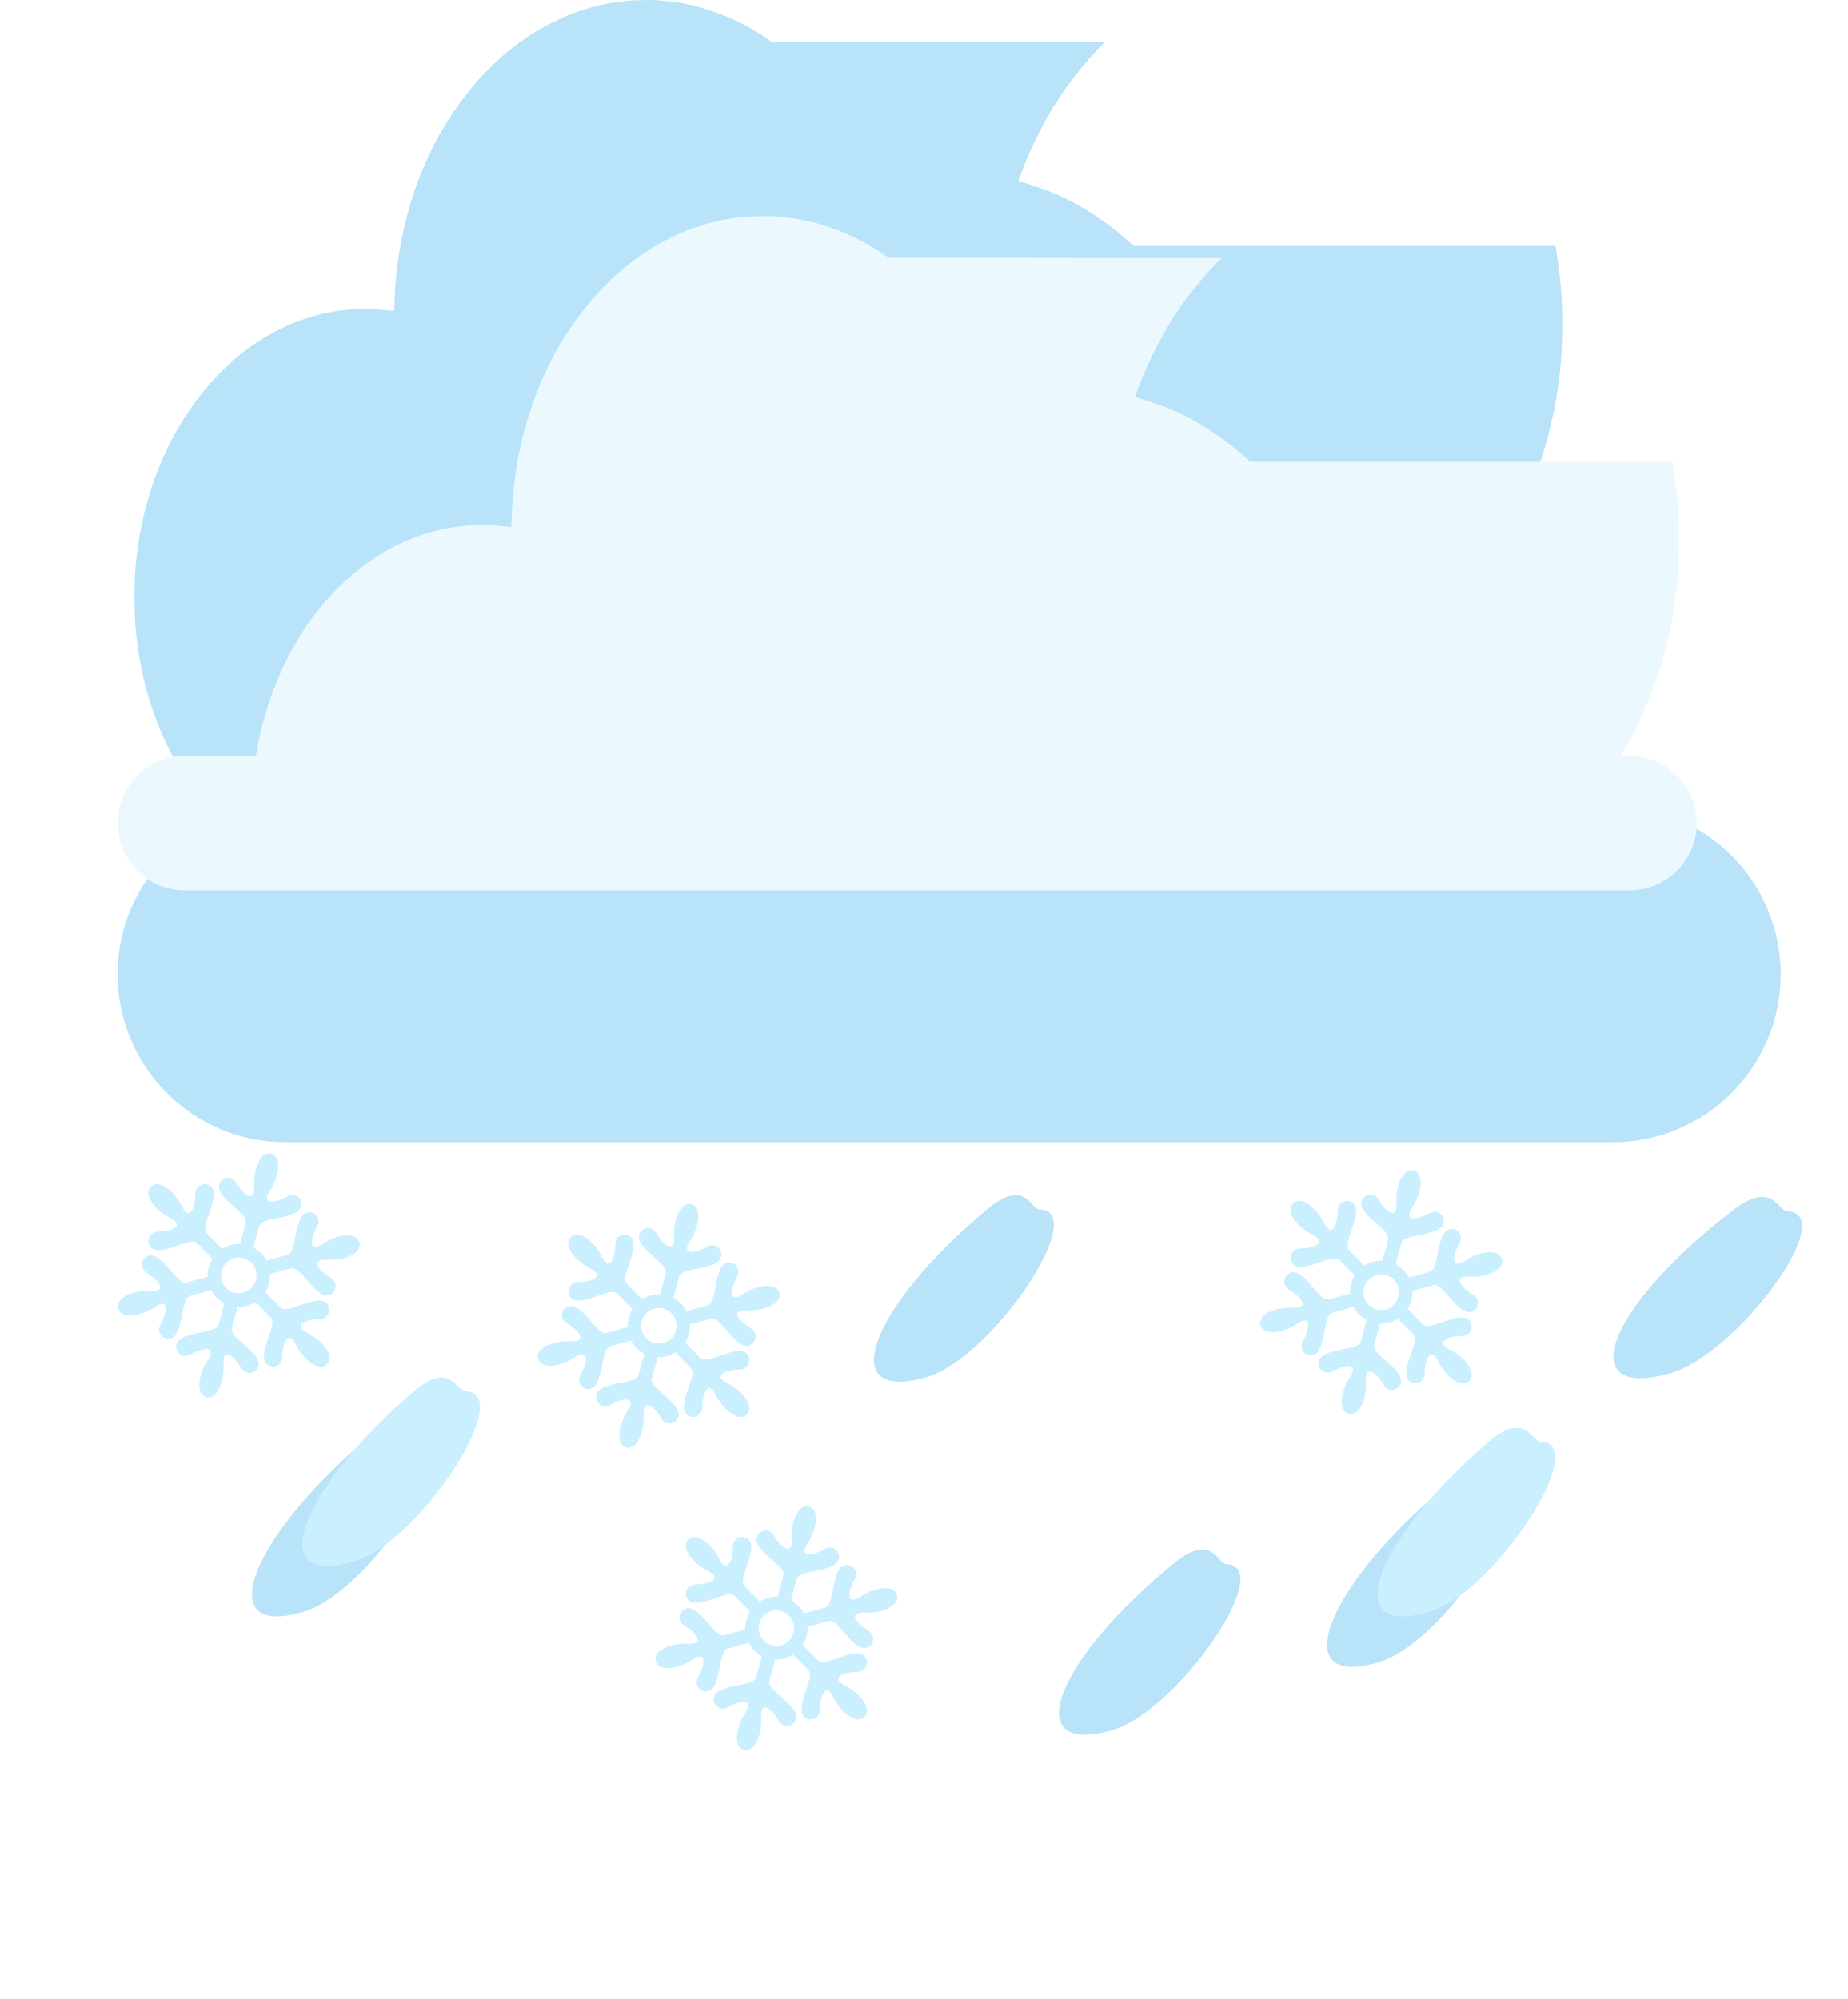
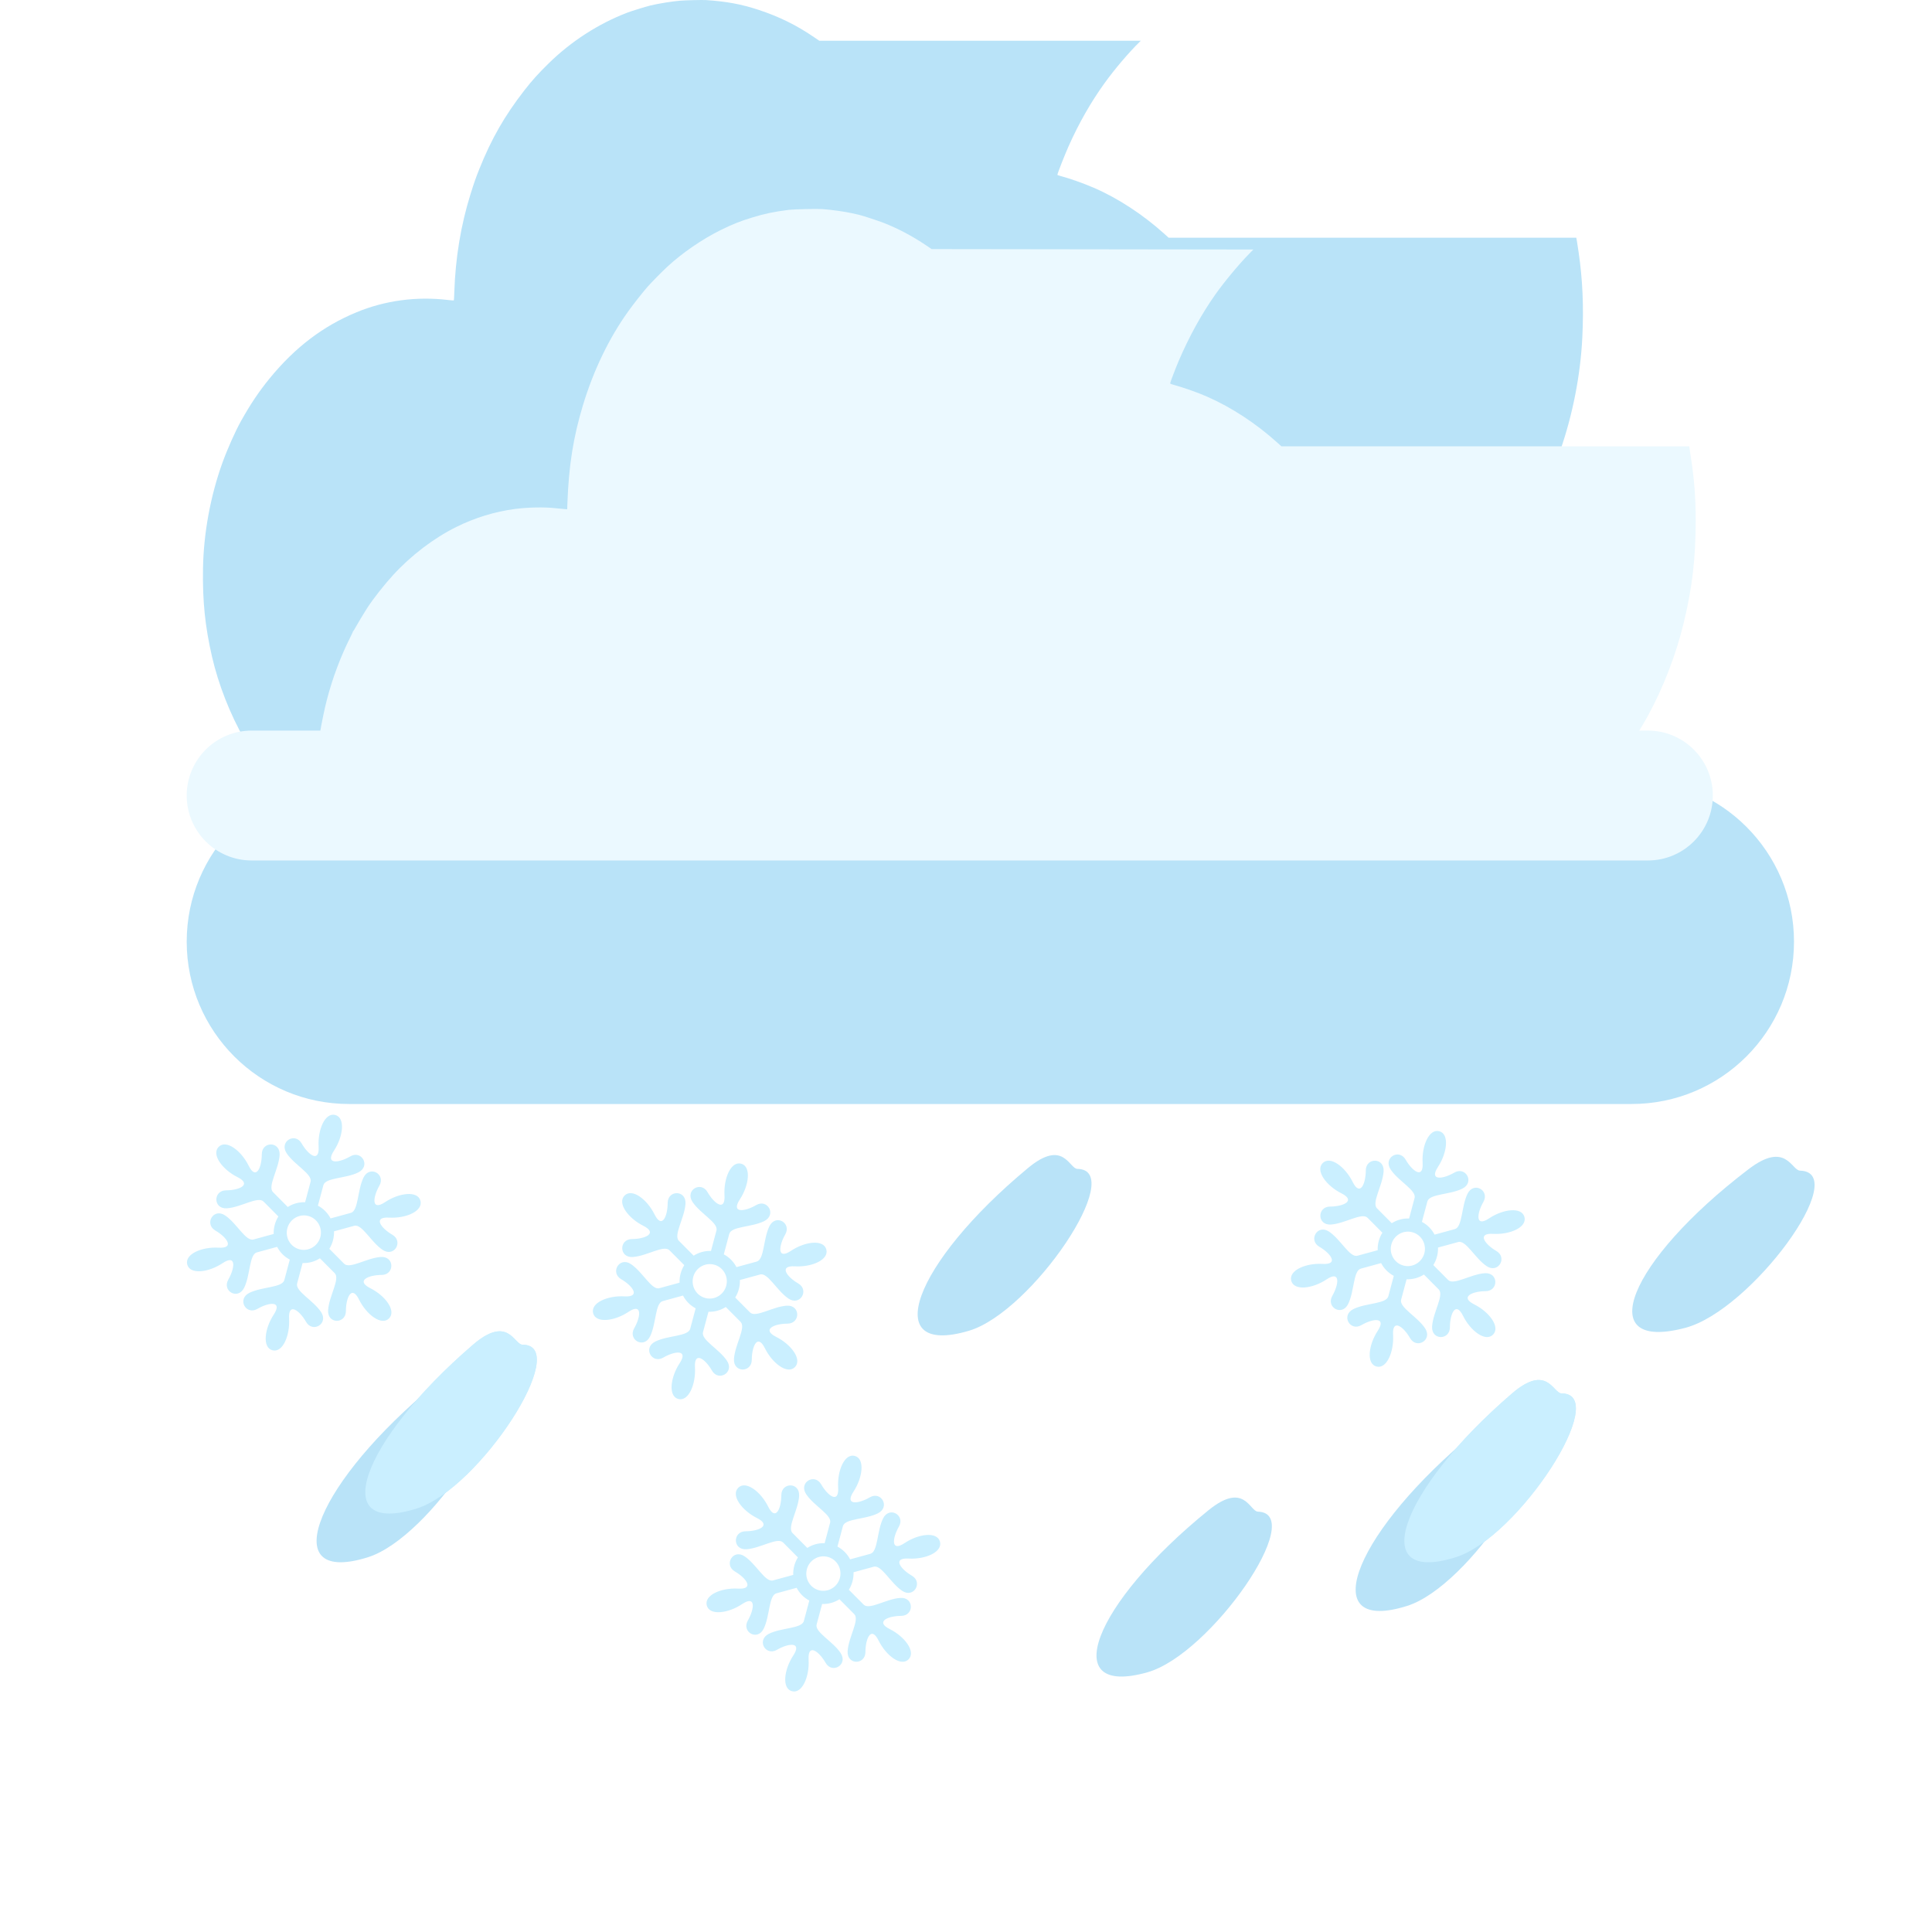
- <svg xmlns="http://www.w3.org/2000/svg" width="110" height="119" viewBox="0 0 110 119" fill="none">
+ <svg xmlns="http://www.w3.org/2000/svg" width="100" height="100" viewBox="0 0 110 119" fill="none">
  <g clip-path="url(#clip0_27_44)">
    <path fill-rule="evenodd" clip-rule="evenodd" d="M40.706 20.599C41.868 20.661 42.726 20.789 43.69 21.045C44.869 21.358 45.867 21.754 46.867 22.306L47.173 22.474L56.347 22.474L65.521 22.475L65.454 22.528C64.823 23.03 64.038 23.776 63.458 24.426C62.677 25.301 61.995 26.267 61.401 27.34C61.18 27.739 60.762 28.602 60.762 28.659C60.762 28.668 60.834 28.69 60.921 28.709C61.45 28.821 62.224 29.042 62.839 29.255C64.183 29.722 65.623 30.48 66.826 31.353L67.112 31.56H78.743H90.374L90.386 31.614C90.392 31.643 90.405 31.698 90.414 31.735C90.423 31.773 90.465 31.996 90.507 32.231C90.737 33.498 90.803 34.734 90.719 36.152C90.615 37.889 90.173 39.719 89.453 41.391C88.077 44.584 85.612 47.299 82.577 48.962C80.474 50.115 78.094 50.786 75.838 50.861C75.536 50.87 74.526 50.879 73.594 50.879L71.898 50.88L71.673 51.322C71.4 51.858 71.23 52.166 71.014 52.514C70.479 53.38 69.918 54.14 69.323 54.807C69.024 55.141 68.311 55.854 67.992 56.136C66.349 57.589 64.446 58.677 62.406 59.331C61.164 59.729 59.732 59.991 58.512 60.044C57.936 60.069 23.707 60.067 23.593 60.042C23.545 60.032 23.372 60.006 23.208 59.984C23.044 59.963 22.757 59.919 22.569 59.887C19.282 59.331 16.327 57.461 14.369 54.697C13.55 53.541 12.884 52.168 12.518 50.883C12.12 49.485 11.973 48.321 12.004 46.813C12.037 45.195 12.427 43.477 13.108 41.95C13.39 41.316 13.843 40.492 14.165 40.025C14.716 39.229 15.198 38.649 15.817 38.039C17.254 36.62 18.851 35.638 20.753 35.002C22.39 34.454 24.188 34.258 25.983 34.431C26.162 34.448 26.312 34.457 26.319 34.451C26.325 34.444 26.338 34.262 26.346 34.045C26.411 32.481 26.723 30.962 27.272 29.547C27.483 29.002 27.571 28.801 27.774 28.389C28.463 26.999 29.216 25.936 30.345 24.761C30.783 24.305 31.146 23.98 31.741 23.51C33.024 22.496 34.562 21.694 36.207 21.182C36.435 21.111 37.252 20.906 37.524 20.852C37.957 20.765 38.743 20.662 39.226 20.628C39.524 20.607 40.5 20.588 40.706 20.599Z" fill="#B9E3F8" />
    <path fill-rule="evenodd" clip-rule="evenodd" d="M40.903 19.006C41.474 19.041 42.199 19.123 42.624 19.201C42.767 19.227 42.949 19.261 43.029 19.276C43.233 19.313 44.077 19.538 44.422 19.646C45.217 19.896 46.065 20.259 46.823 20.672L47.153 20.852L56.332 20.862L65.512 20.872L65.264 21.076C64.683 21.554 63.856 22.358 63.344 22.944C62.555 23.846 61.854 24.873 61.25 26.012C61.096 26.303 60.799 26.925 60.769 27.023C60.757 27.062 60.767 27.068 60.944 27.108C61.585 27.252 62.355 27.473 62.902 27.668C64.279 28.16 65.67 28.898 66.882 29.78L67.112 29.948H78.748H90.385L90.463 30.361C90.674 31.47 90.754 32.287 90.754 33.345C90.754 35.115 90.564 36.438 90.073 38.086C89.634 39.561 88.891 41.113 87.999 42.419C86.696 44.327 85 45.919 83.015 47.099C82.666 47.306 81.865 47.722 81.496 47.887C79.983 48.564 78.482 48.977 76.828 49.17C76.35 49.226 75.852 49.247 75.033 49.248C74.641 49.248 73.773 49.254 73.104 49.261L71.888 49.274L71.714 49.626C71.363 50.335 71.139 50.726 70.698 51.396C70.042 52.394 69.482 53.073 68.572 53.976C67.803 54.738 66.985 55.394 66.072 55.981C63.861 57.401 61.495 58.187 58.748 58.415C58.33 58.449 23.635 58.452 23.567 58.417C23.541 58.404 23.399 58.38 23.251 58.362C20.833 58.081 18.509 57.081 16.643 55.519C16.165 55.12 15.486 54.451 15.116 54.015L12.529 49.22C12.296 48.407 12.066 46.758 12.066 46.758C12.066 46.758 12.033 44.742 12.067 44.423C12.108 44.036 12.201 43.384 12.254 43.12C12.325 42.758 12.515 42.023 12.627 41.673C12.958 40.643 13.408 39.669 13.986 38.738C14.064 38.612 14.127 38.501 14.127 38.489C14.127 38.479 14.135 38.469 14.144 38.469C14.153 38.469 14.2 38.409 14.249 38.334C14.338 38.199 14.79 37.59 14.937 37.409C15.297 36.964 15.905 36.339 16.421 35.884C17.445 34.98 18.741 34.183 20.017 33.671C21.087 33.242 22.229 32.959 23.376 32.838C24.099 32.762 25.012 32.746 25.636 32.799C25.826 32.815 26.065 32.834 26.167 32.84L26.352 32.852L26.364 32.582C26.442 30.843 26.704 29.509 27.261 28.032C27.868 26.419 28.748 24.949 29.846 23.712C30.13 23.392 30.648 22.86 30.922 22.607C31.158 22.389 31.747 21.905 32.074 21.661C32.924 21.026 34.056 20.397 35.103 19.979C35.804 19.698 36.221 19.565 36.952 19.385C37.657 19.213 38.134 19.133 39 19.042C39.273 19.014 40.614 18.988 40.903 19.006Z" fill="#EBF9FF" />
    <path fill-rule="evenodd" clip-rule="evenodd" d="M38.983 0.004C40.237 0.087 41.163 0.258 42.203 0.6C43.476 1.018 44.553 1.546 45.632 2.284L45.962 2.509L55.864 2.509L65.766 2.509L65.694 2.581C65.012 3.251 64.165 4.248 63.539 5.115C62.696 6.283 61.959 7.574 61.319 9.007C61.081 9.54 60.629 10.692 60.629 10.768C60.629 10.78 60.706 10.81 60.801 10.835C61.371 10.985 62.207 11.279 62.871 11.565C64.321 12.188 65.876 13.2 67.174 14.366L67.483 14.643H80.036H92.59L92.603 14.714C92.609 14.753 92.623 14.826 92.633 14.876C92.642 14.926 92.688 15.225 92.734 15.539C92.981 17.23 93.053 18.881 92.962 20.774C92.85 23.095 92.373 25.538 91.595 27.771C90.111 32.035 87.449 35.66 84.174 37.883C81.905 39.422 79.335 40.318 76.9 40.417C76.575 40.431 75.485 40.442 74.479 40.442L72.648 40.443L72.405 41.034C72.111 41.749 71.927 42.161 71.695 42.625C71.117 43.782 70.511 44.797 69.869 45.688C69.547 46.134 68.776 47.086 68.433 47.462C66.659 49.403 64.606 50.856 62.404 51.729C61.063 52.26 59.518 52.61 58.201 52.681C57.579 52.714 20.635 52.712 20.512 52.679C20.461 52.665 20.274 52.63 20.097 52.601C19.92 52.573 19.61 52.514 19.408 52.472C15.859 51.73 12.67 49.232 10.557 45.541C9.673 43.996 8.954 42.163 8.559 40.448C8.13 38.58 7.971 37.026 8.004 35.013C8.04 32.851 8.461 30.556 9.195 28.517C9.5 27.671 9.99 26.57 10.337 25.948C10.931 24.884 11.452 24.109 12.119 23.294C13.671 21.4 15.394 20.088 17.447 19.239C19.214 18.507 21.155 18.245 23.093 18.477C23.285 18.5 23.447 18.511 23.454 18.503C23.461 18.494 23.475 18.25 23.484 17.961C23.553 15.872 23.891 13.843 24.483 11.953C24.711 11.226 24.805 10.957 25.026 10.407C25.768 8.551 26.581 7.131 27.8 5.562C28.273 4.954 28.664 4.52 29.306 3.892C30.692 2.537 32.351 1.467 34.127 0.783C34.373 0.688 35.254 0.414 35.548 0.342C36.016 0.226 36.864 0.088 37.385 0.043C37.707 0.015 38.76 -0.01 38.983 0.004Z" fill="#B9E3F8" />
    <path fill-rule="evenodd" clip-rule="evenodd" d="M46.14 12.877C46.756 12.924 47.539 13.034 47.998 13.138C48.152 13.173 48.348 13.218 48.435 13.238C48.654 13.288 49.565 13.588 49.938 13.732C50.796 14.066 51.711 14.55 52.529 15.103L52.885 15.343L62.793 15.356L72.7 15.369L72.433 15.641C71.805 16.28 70.913 17.354 70.36 18.136C69.509 19.341 68.752 20.712 68.1 22.233C67.934 22.622 67.614 23.453 67.581 23.584C67.568 23.636 67.58 23.643 67.77 23.697C68.462 23.89 69.293 24.185 69.883 24.446C71.37 25.102 72.871 26.088 74.178 27.266L74.427 27.49H86.987H99.546L99.63 28.042C99.858 29.522 99.944 30.613 99.944 32.026C99.945 34.39 99.74 36.156 99.209 38.358C98.735 40.328 97.933 42.401 96.971 44.144C95.564 46.692 93.734 48.819 91.591 50.394C91.214 50.671 90.35 51.226 89.951 51.447C88.319 52.351 86.698 52.902 84.914 53.16C84.398 53.235 83.861 53.263 82.976 53.264C82.553 53.264 81.616 53.272 80.894 53.282L79.582 53.299L79.394 53.769C79.015 54.716 78.773 55.239 78.298 56.133C77.589 57.465 76.985 58.372 76.002 59.578C75.173 60.596 74.29 61.472 73.305 62.255C70.918 64.152 68.365 65.201 65.4 65.506C64.949 65.552 27.502 65.556 27.428 65.51C27.401 65.492 27.248 65.459 27.088 65.436C24.478 65.059 21.969 63.724 19.955 61.639C19.44 61.106 18.707 60.212 18.308 59.63L15.515 53.227C15.264 52.14 15.016 49.938 15.016 49.938C15.016 49.938 14.98 47.246 15.016 46.821C15.061 46.304 15.162 45.433 15.218 45.08C15.296 44.596 15.5 43.615 15.621 43.149C15.978 41.772 16.464 40.472 17.088 39.228C17.172 39.06 17.24 38.911 17.24 38.897C17.24 38.882 17.248 38.87 17.258 38.87C17.268 38.87 17.319 38.789 17.372 38.69C17.468 38.508 17.956 37.696 18.114 37.454C18.503 36.859 19.159 36.024 19.716 35.417C20.821 34.21 22.221 33.145 23.597 32.462C24.752 31.889 25.985 31.511 27.223 31.349C28.003 31.247 28.989 31.226 29.662 31.297C29.867 31.318 30.125 31.343 30.235 31.352L30.435 31.369L30.448 31.008C30.531 28.684 30.815 26.903 31.415 24.931C32.071 22.777 33.021 20.814 34.206 19.163C34.512 18.735 35.072 18.024 35.367 17.686C35.622 17.395 36.258 16.749 36.611 16.422C37.528 15.574 38.75 14.735 39.879 14.176C40.636 13.802 41.086 13.624 41.875 13.384C42.636 13.153 43.151 13.046 44.085 12.926C44.38 12.888 45.827 12.854 46.14 12.877Z" fill="#EBF9FF" />
    <path d="M96 48H17C11.477 48 7 52.477 7 58C7 63.523 11.477 68 17 68H96C101.523 68 106 63.523 106 58C106 52.477 101.523 48 96 48Z" fill="#B9E3F8" />
    <path d="M97 45H11C8.791 45 7 46.791 7 49C7 51.209 8.791 53 11 53H97C99.209 53 101 51.209 101 49C101 46.791 99.209 45 97 45Z" fill="#EBF9FF" />
    <path fill-rule="evenodd" clip-rule="evenodd" d="M24.637 82.825C17.658 88.827 15.658 94.659 21.179 92.912C25.038 91.69 30.784 82.825 27.679 82.825C27.169 82.825 26.796 80.969 24.637 82.825Z" fill="#CAEFFF" />
    <path fill-rule="evenodd" clip-rule="evenodd" d="M21.637 85.825C14.658 91.827 12.658 97.659 18.179 95.912C22.038 94.69 27.784 85.825 24.679 85.825C24.169 85.825 23.796 83.969 21.637 85.825Z" fill="#B9E3F8" />
    <path fill-rule="evenodd" clip-rule="evenodd" d="M24.637 82.825C17.658 88.827 15.658 94.659 21.179 92.912C25.038 91.69 30.784 82.825 27.679 82.825C27.169 82.825 26.796 80.969 24.637 82.825Z" fill="#CAEFFF" />
    <path fill-rule="evenodd" clip-rule="evenodd" d="M88.637 85.825C81.658 91.827 79.658 97.659 85.179 95.912C89.038 94.69 94.784 85.825 91.679 85.825C91.169 85.825 90.796 83.969 88.637 85.825Z" fill="#CAEFFF" />
    <path fill-rule="evenodd" clip-rule="evenodd" d="M85.637 88.825C78.658 94.827 76.658 100.659 82.179 98.912C86.038 97.69 91.784 88.825 88.679 88.825C88.169 88.825 87.796 86.969 85.637 88.825Z" fill="#B9E3F8" />
    <path fill-rule="evenodd" clip-rule="evenodd" d="M88.637 85.825C81.658 91.827 79.658 97.659 85.179 95.912C89.038 94.69 94.784 85.825 91.679 85.825C91.169 85.825 90.796 83.969 88.637 85.825Z" fill="#CAEFFF" />
    <path d="M8.959 76.849C9.99 76.908 9.465 76.199 8.765 75.794C8.066 75.388 8.645 74.378 9.365 74.863C10.086 75.347 10.638 76.475 11.111 76.346C11.49 76.242 12.121 76.07 12.358 76.005C12.351 75.82 12.371 75.632 12.422 75.444C12.472 75.257 12.548 75.083 12.646 74.927C12.473 74.752 12.012 74.288 11.735 74.01C11.389 73.661 10.349 74.364 9.482 74.424C8.616 74.486 8.618 73.32 9.426 73.318C10.235 73.316 11.044 72.963 10.121 72.5C9.197 72.038 8.505 71.109 8.969 70.64C9.433 70.172 10.354 70.869 10.815 71.799C11.275 72.729 11.623 71.913 11.625 71.098C11.626 70.282 12.781 70.279 12.722 71.153C12.663 72.026 11.968 73.077 12.314 73.425C12.591 73.704 13.052 74.169 13.225 74.343C13.538 74.142 13.91 74.037 14.293 74.051C14.357 73.812 14.527 73.175 14.629 72.792C14.757 72.315 13.638 71.76 13.156 71.034C12.674 70.308 13.675 69.722 14.079 70.427C14.482 71.132 15.185 71.661 15.125 70.621C15.065 69.582 15.519 68.508 16.151 68.677C16.783 68.846 16.642 70.003 16.071 70.874C15.501 71.745 16.374 71.638 17.075 71.227C17.776 70.817 18.351 71.825 17.572 72.213C16.792 72.602 15.545 72.525 15.418 73.003C15.316 73.385 15.145 74.023 15.082 74.261C15.421 74.44 15.69 74.717 15.861 75.047C16.098 74.983 16.73 74.81 17.109 74.706C17.583 74.577 17.505 73.32 17.889 72.533C18.273 71.746 19.273 72.325 18.867 73.032C18.462 73.74 18.356 74.621 19.219 74.044C20.082 73.467 21.229 73.323 21.397 73.96C21.566 74.597 20.502 75.057 19.471 74.998C18.441 74.939 18.966 75.648 19.666 76.053C20.365 76.458 19.786 77.469 19.065 76.984C18.345 76.499 17.793 75.372 17.32 75.501C16.941 75.604 16.309 75.777 16.073 75.842C16.08 76.026 16.059 76.215 16.009 76.402C15.959 76.59 15.883 76.764 15.785 76.92C15.957 77.095 16.419 77.559 16.695 77.837C17.041 78.186 18.082 77.483 18.948 77.423C19.815 77.361 19.812 78.526 19.005 78.529C18.196 78.531 17.387 78.883 18.31 79.346C19.233 79.809 19.926 80.738 19.462 81.206C18.998 81.675 18.076 80.978 17.615 80.047C17.155 79.117 16.808 79.934 16.806 80.749C16.805 81.564 15.65 81.568 15.709 80.694C15.768 79.821 16.463 78.77 16.117 78.421C15.84 78.142 15.378 77.678 15.205 77.504C14.892 77.704 14.521 77.81 14.138 77.796C14.074 78.034 13.903 78.672 13.801 79.054C13.674 79.532 14.793 80.087 15.275 80.813C15.757 81.538 14.755 82.124 14.352 81.419C13.949 80.714 13.246 80.186 13.306 81.226C13.366 82.265 12.912 83.338 12.28 83.169C11.648 83 11.789 81.844 12.36 80.973C12.93 80.101 12.057 80.209 11.356 80.619C10.655 81.029 10.079 80.022 10.859 79.633C11.639 79.245 12.885 79.321 13.013 78.844C13.115 78.461 13.285 77.824 13.349 77.585C13.009 77.406 12.741 77.13 12.569 76.799C12.332 76.864 11.701 77.037 11.321 77.14C10.848 77.27 10.926 78.527 10.541 79.314C10.157 80.101 9.158 79.522 9.563 78.814C9.969 78.107 10.075 77.226 9.212 77.802C8.348 78.379 7.202 78.524 7.033 77.886C6.865 77.249 7.928 76.789 8.959 76.849ZM13.941 76.95C14.502 77.1 15.08 76.762 15.232 76.195C15.383 75.628 15.051 75.047 14.49 74.897C13.928 74.747 13.351 75.085 13.199 75.652C13.048 76.219 13.38 76.8 13.941 76.95Z" fill="#CAEFFF" />
    <path d="M33.959 79.849C34.99 79.908 34.465 79.199 33.765 78.794C33.066 78.388 33.645 77.378 34.365 77.863C35.086 78.347 35.638 79.475 36.111 79.346C36.49 79.242 37.121 79.07 37.358 79.005C37.351 78.82 37.371 78.632 37.422 78.444C37.472 78.257 37.548 78.083 37.647 77.927C37.473 77.752 37.012 77.288 36.735 77.01C36.389 76.661 35.349 77.364 34.483 77.424C33.616 77.486 33.618 76.32 34.426 76.318C35.235 76.316 36.044 75.963 35.121 75.5C34.197 75.038 33.505 74.109 33.969 73.64C34.433 73.172 35.354 73.869 35.815 74.799C36.275 75.729 36.623 74.913 36.625 74.098C36.626 73.282 37.781 73.279 37.722 74.153C37.663 75.026 36.968 76.077 37.314 76.425C37.591 76.704 38.052 77.169 38.225 77.343C38.538 77.142 38.91 77.037 39.293 77.051C39.357 76.812 39.527 76.175 39.629 75.792C39.757 75.315 38.638 74.76 38.156 74.034C37.674 73.308 38.675 72.722 39.079 73.427C39.482 74.132 40.185 74.661 40.125 73.621C40.065 72.582 40.519 71.508 41.151 71.677C41.783 71.846 41.642 73.003 41.071 73.874C40.501 74.745 41.374 74.638 42.075 74.227C42.776 73.817 43.351 74.825 42.572 75.213C41.792 75.602 40.545 75.525 40.418 76.003C40.316 76.385 40.145 77.023 40.082 77.261C40.421 77.44 40.69 77.717 40.861 78.047C41.098 77.983 41.73 77.81 42.109 77.706C42.583 77.577 42.505 76.32 42.889 75.533C43.273 74.746 44.273 75.325 43.867 76.032C43.462 76.74 43.356 77.621 44.219 77.044C45.082 76.467 46.228 76.323 46.397 76.96C46.566 77.597 45.502 78.057 44.471 77.998C43.441 77.939 43.966 78.648 44.666 79.053C45.365 79.458 44.786 80.469 44.065 79.984C43.345 79.499 42.793 78.372 42.319 78.501C41.941 78.604 41.309 78.777 41.073 78.842C41.08 79.026 41.059 79.215 41.009 79.402C40.959 79.59 40.883 79.764 40.785 79.92C40.957 80.095 41.419 80.559 41.696 80.837C42.041 81.186 43.082 80.483 43.948 80.423C44.815 80.361 44.812 81.526 44.004 81.529C43.196 81.531 42.386 81.883 43.31 82.346C44.233 82.809 44.926 83.738 44.462 84.206C43.998 84.675 43.076 83.978 42.615 83.047C42.155 82.117 41.808 82.934 41.806 83.749C41.805 84.564 40.65 84.568 40.709 83.694C40.768 82.821 41.463 81.77 41.117 81.421C40.84 81.142 40.378 80.678 40.205 80.504C39.892 80.704 39.521 80.81 39.138 80.796C39.074 81.034 38.904 81.672 38.801 82.054C38.674 82.532 39.793 83.087 40.275 83.813C40.757 84.538 39.755 85.124 39.352 84.419C38.949 83.714 38.246 83.186 38.306 84.226C38.366 85.265 37.912 86.338 37.28 86.169C36.648 86 36.789 84.844 37.359 83.973C37.93 83.101 37.057 83.209 36.356 83.619C35.655 84.029 35.079 83.022 35.859 82.633C36.639 82.245 37.885 82.321 38.013 81.844C38.115 81.461 38.285 80.824 38.349 80.585C38.01 80.406 37.74 80.13 37.569 79.799C37.332 79.864 36.701 80.037 36.321 80.14C35.848 80.27 35.926 81.527 35.541 82.314C35.157 83.101 34.158 82.522 34.563 81.814C34.969 81.107 35.075 80.226 34.212 80.802C33.348 81.379 32.202 81.524 32.033 80.886C31.865 80.249 32.928 79.789 33.959 79.849ZM38.941 79.95C39.502 80.1 40.08 79.762 40.232 79.195C40.383 78.628 40.051 78.047 39.49 77.897C38.928 77.747 38.35 78.085 38.199 78.652C38.048 79.219 38.38 79.8 38.941 79.95Z" fill="#CAEFFF" />
    <path d="M76.959 77.849C77.99 77.908 77.465 77.199 76.765 76.794C76.066 76.388 76.645 75.378 77.365 75.863C78.086 76.347 78.638 77.475 79.111 77.346C79.49 77.242 80.121 77.07 80.359 77.005C80.351 76.82 80.371 76.632 80.422 76.444C80.472 76.257 80.548 76.083 80.647 75.927C80.473 75.752 80.012 75.288 79.735 75.01C79.389 74.661 78.349 75.364 77.483 75.424C76.616 75.486 76.618 74.32 77.427 74.318C78.235 74.316 79.044 73.963 78.121 73.5C77.197 73.038 76.505 72.109 76.969 71.64C77.433 71.172 78.354 71.869 78.815 72.799C79.275 73.729 79.623 72.913 79.625 72.098C79.626 71.282 80.781 71.279 80.722 72.153C80.663 73.026 79.968 74.077 80.314 74.425C80.591 74.704 81.052 75.169 81.225 75.343C81.538 75.142 81.91 75.037 82.293 75.051C82.357 74.812 82.527 74.175 82.629 73.792C82.757 73.315 81.638 72.76 81.156 72.034C80.674 71.308 81.675 70.722 82.079 71.427C82.482 72.132 83.185 72.661 83.125 71.621C83.065 70.582 83.519 69.508 84.151 69.677C84.783 69.846 84.642 71.003 84.071 71.874C83.501 72.745 84.374 72.638 85.075 72.227C85.776 71.817 86.351 72.825 85.572 73.213C84.792 73.602 83.545 73.525 83.418 74.003C83.316 74.385 83.145 75.023 83.082 75.261C83.421 75.44 83.69 75.717 83.861 76.047C84.098 75.983 84.73 75.81 85.109 75.706C85.583 75.577 85.505 74.32 85.889 73.533C86.273 72.746 87.273 73.325 86.867 74.032C86.462 74.74 86.356 75.621 87.219 75.044C88.082 74.467 89.228 74.323 89.397 74.96C89.566 75.597 88.502 76.057 87.472 75.998C86.441 75.939 86.966 76.648 87.666 77.053C88.365 77.458 87.786 78.469 87.065 77.984C86.345 77.499 85.793 76.372 85.32 76.501C84.941 76.604 84.309 76.777 84.073 76.842C84.08 77.026 84.059 77.215 84.009 77.402C83.959 77.59 83.883 77.764 83.785 77.92C83.957 78.095 84.419 78.559 84.695 78.837C85.041 79.186 86.082 78.483 86.948 78.423C87.814 78.361 87.812 79.526 87.004 79.529C86.196 79.531 85.386 79.883 86.31 80.346C87.233 80.809 87.926 81.738 87.462 82.206C86.998 82.675 86.076 81.978 85.615 81.047C85.155 80.117 84.808 80.934 84.806 81.749C84.805 82.564 83.65 82.568 83.709 81.694C83.768 80.821 84.463 79.77 84.117 79.421C83.84 79.142 83.378 78.678 83.205 78.504C82.892 78.704 82.521 78.81 82.138 78.796C82.074 79.034 81.903 79.672 81.801 80.054C81.674 80.532 82.793 81.087 83.275 81.813C83.757 82.538 82.755 83.124 82.352 82.419C81.949 81.714 81.246 81.186 81.306 82.226C81.366 83.265 80.912 84.338 80.28 84.169C79.648 84 79.789 82.844 80.359 81.973C80.93 81.101 80.057 81.209 79.356 81.619C78.655 82.029 78.079 81.022 78.859 80.633C79.639 80.245 80.885 80.321 81.013 79.844C81.115 79.461 81.285 78.824 81.349 78.585C81.01 78.406 80.74 78.13 80.569 77.799C80.332 77.864 79.701 78.037 79.321 78.14C78.848 78.27 78.926 79.527 78.541 80.314C78.157 81.101 77.158 80.522 77.564 79.814C77.969 79.107 78.075 78.226 77.212 78.802C76.348 79.379 75.202 79.524 75.033 78.886C74.865 78.249 75.928 77.789 76.959 77.849ZM81.942 77.95C82.502 78.1 83.08 77.762 83.232 77.195C83.383 76.628 83.051 76.047 82.49 75.897C81.928 75.747 81.35 76.085 81.199 76.652C81.048 77.219 81.38 77.8 81.942 77.95Z" fill="#CAEFFF" />
    <path d="M40.959 97.849C41.99 97.908 41.465 97.199 40.765 96.794C40.066 96.388 40.645 95.378 41.365 95.863C42.086 96.347 42.638 97.475 43.111 97.346C43.49 97.242 44.121 97.07 44.358 97.005C44.351 96.82 44.371 96.632 44.422 96.444C44.472 96.257 44.548 96.083 44.647 95.927C44.473 95.752 44.012 95.288 43.735 95.01C43.389 94.661 42.349 95.364 41.483 95.424C40.616 95.486 40.618 94.32 41.426 94.318C42.235 94.316 43.044 93.963 42.121 93.5C41.197 93.038 40.505 92.109 40.969 91.64C41.433 91.172 42.354 91.869 42.815 92.799C43.275 93.729 43.623 92.913 43.625 92.098C43.626 91.282 44.781 91.279 44.722 92.153C44.663 93.026 43.968 94.077 44.314 94.425C44.591 94.704 45.052 95.169 45.225 95.343C45.538 95.142 45.91 95.037 46.293 95.051C46.357 94.812 46.527 94.175 46.629 93.792C46.757 93.315 45.638 92.76 45.156 92.034C44.674 91.308 45.675 90.722 46.079 91.427C46.482 92.132 47.185 92.661 47.125 91.621C47.065 90.582 47.519 89.508 48.151 89.677C48.783 89.846 48.642 91.003 48.071 91.874C47.501 92.745 48.374 92.638 49.075 92.227C49.776 91.817 50.351 92.825 49.572 93.213C48.792 93.602 47.545 93.525 47.418 94.003C47.316 94.385 47.145 95.023 47.082 95.261C47.421 95.44 47.69 95.717 47.861 96.047C48.098 95.983 48.73 95.81 49.109 95.706C49.583 95.577 49.505 94.32 49.889 93.533C50.273 92.746 51.273 93.325 50.867 94.032C50.462 94.74 50.356 95.621 51.219 95.044C52.082 94.467 53.228 94.323 53.397 94.96C53.566 95.597 52.502 96.057 51.471 95.998C50.441 95.939 50.966 96.648 51.666 97.053C52.365 97.458 51.786 98.469 51.065 97.984C50.345 97.499 49.793 96.372 49.319 96.501C48.941 96.604 48.309 96.777 48.073 96.842C48.08 97.026 48.059 97.215 48.009 97.402C47.959 97.59 47.883 97.764 47.785 97.92C47.957 98.095 48.419 98.559 48.696 98.837C49.041 99.186 50.082 98.483 50.948 98.423C51.815 98.361 51.812 99.526 51.004 99.529C50.196 99.531 49.386 99.883 50.31 100.346C51.233 100.809 51.926 101.738 51.462 102.206C50.998 102.675 50.076 101.978 49.615 101.047C49.155 100.117 48.808 100.934 48.806 101.749C48.805 102.564 47.65 102.568 47.709 101.694C47.768 100.821 48.463 99.77 48.117 99.421C47.84 99.142 47.378 98.678 47.205 98.504C46.892 98.704 46.521 98.81 46.138 98.796C46.074 99.034 45.904 99.672 45.801 100.054C45.674 100.532 46.793 101.087 47.275 101.813C47.757 102.538 46.755 103.124 46.352 102.42C45.949 101.714 45.246 101.186 45.306 102.226C45.366 103.265 44.912 104.338 44.28 104.169C43.648 104 43.789 102.844 44.359 101.973C44.93 101.101 44.057 101.209 43.356 101.619C42.655 102.029 42.079 101.022 42.859 100.633C43.639 100.244 44.885 100.321 45.013 99.844C45.115 99.461 45.285 98.824 45.349 98.585C45.01 98.406 44.74 98.13 44.569 97.799C44.332 97.864 43.701 98.037 43.321 98.14C42.848 98.27 42.926 99.527 42.541 100.314C42.157 101.101 41.158 100.522 41.563 99.814C41.969 99.107 42.075 98.226 41.212 98.802C40.348 99.379 39.202 99.524 39.033 98.886C38.865 98.249 39.928 97.789 40.959 97.849ZM45.941 97.95C46.502 98.1 47.08 97.762 47.232 97.195C47.383 96.628 47.051 96.047 46.49 95.897C45.928 95.747 45.35 96.085 45.199 96.652C45.048 97.219 45.38 97.8 45.941 97.95Z" fill="#CAEFFF" />
    <path fill-rule="evenodd" clip-rule="evenodd" d="M58.82 71.942C51.735 77.82 49.633 83.616 55.184 81.966C59.064 80.813 64.965 72.051 61.861 71.996C61.352 71.987 61.011 70.124 58.82 71.942Z" fill="#B9E3F8" />
    <path fill-rule="evenodd" clip-rule="evenodd" d="M69.939 93.019C62.787 98.814 60.617 104.585 66.187 103C70.08 101.892 76.083 93.2 72.98 93.109C72.471 93.094 72.152 91.227 69.939 93.019Z" fill="#B9E3F8" />
    <path fill-rule="evenodd" clip-rule="evenodd" d="M103.206 72.011C95.77 77.676 93.521 83.327 99.317 81.784C103.368 80.705 109.602 72.198 106.371 72.104C105.841 72.088 105.506 70.258 103.206 72.011Z" fill="#B9E3F8" />
  </g>
</svg>
